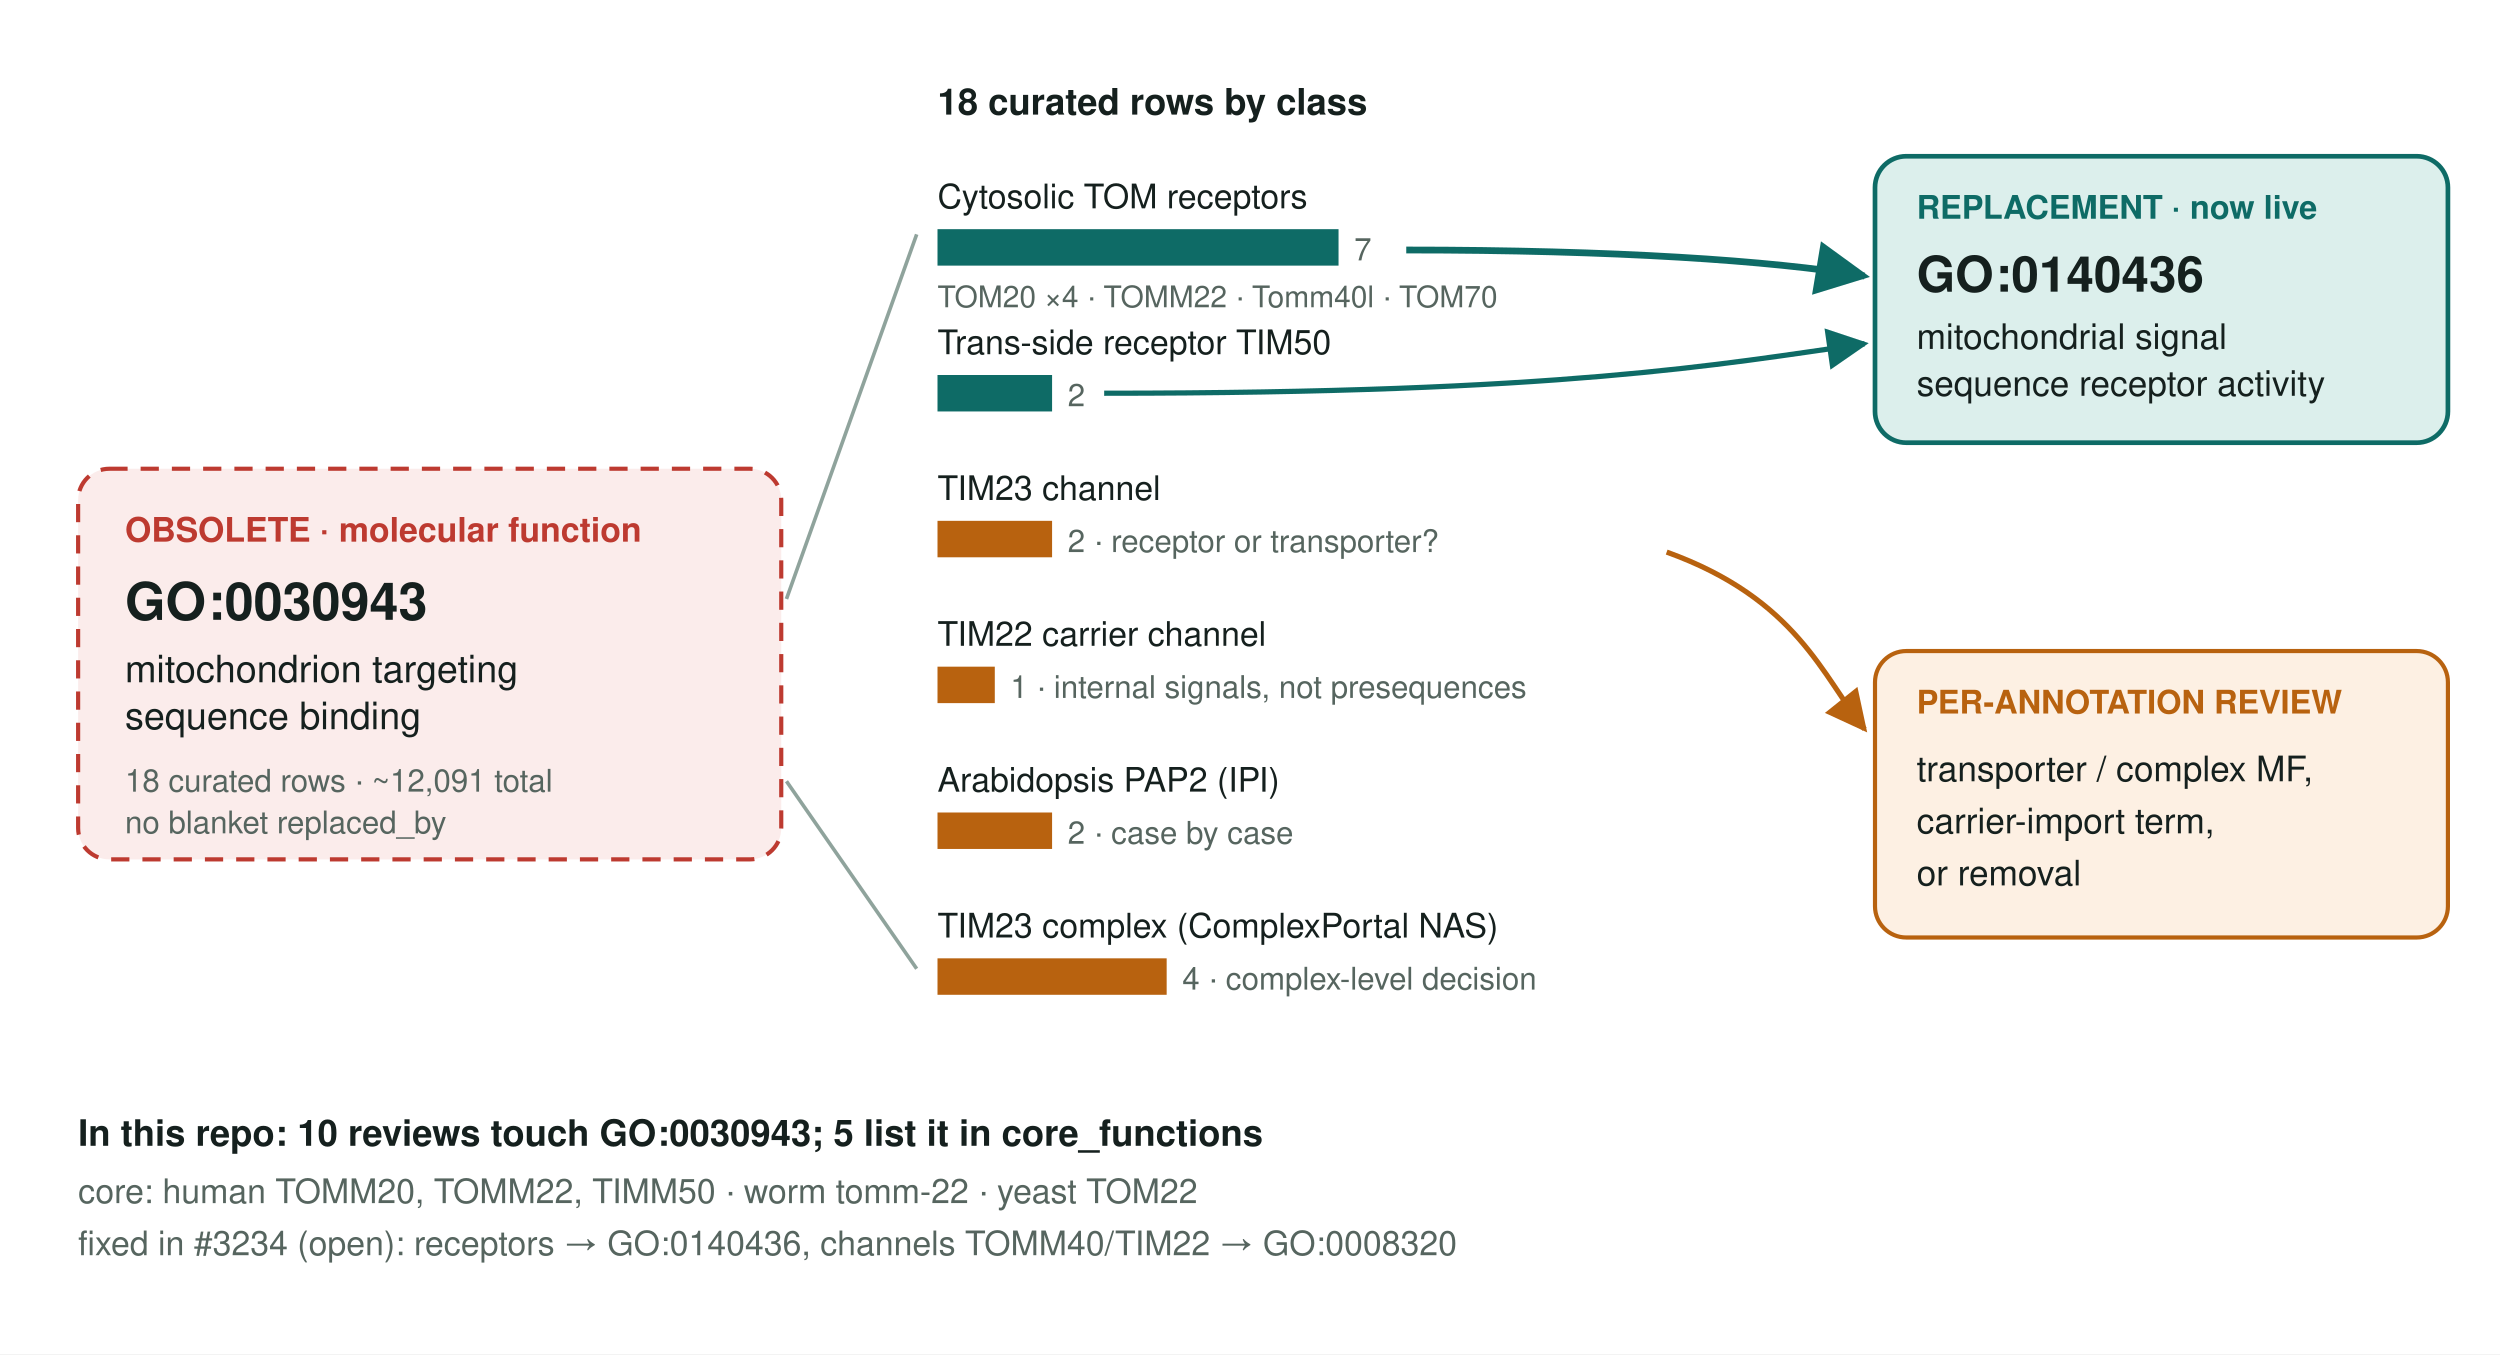
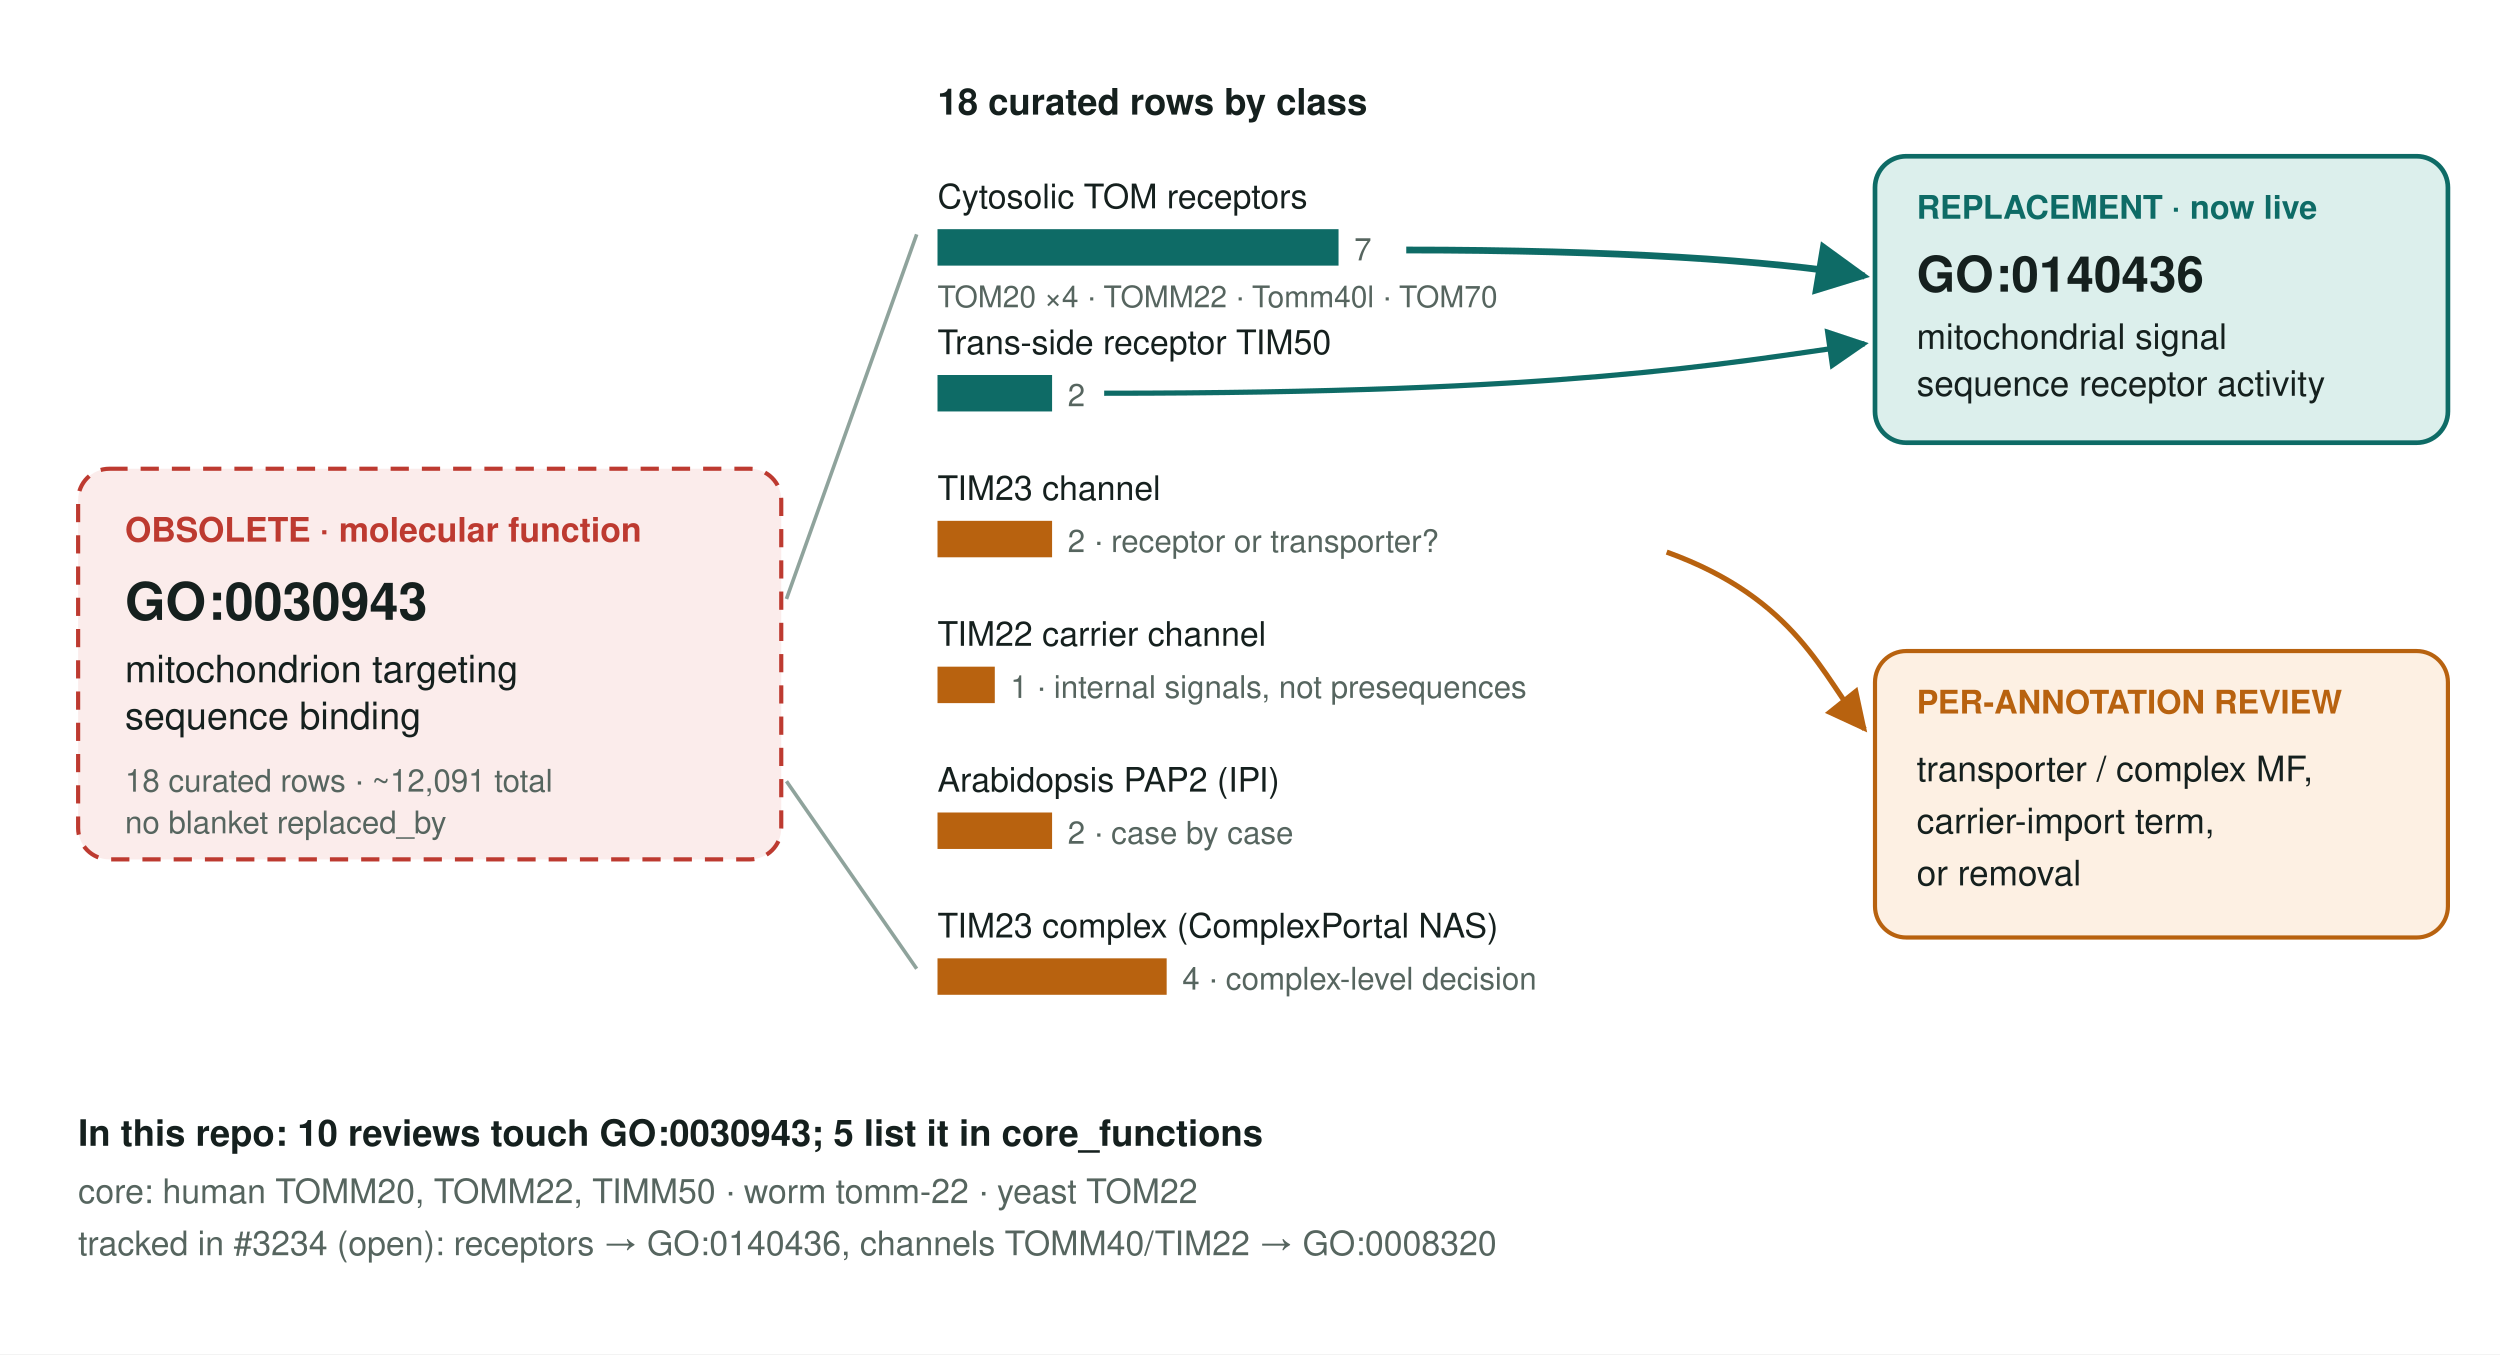
<svg xmlns="http://www.w3.org/2000/svg" viewBox="0 0 960 520" font-family="Helvetica, Arial, sans-serif">
  <defs>
    <marker id="a" viewBox="0 0 10 10" refX="9" refY="5" markerWidth="8" markerHeight="8" orient="auto">
      <path d="M0 0 L10 5 L0 10 z" fill="#0e6b66" />
    </marker>
    <marker id="o" viewBox="0 0 10 10" refX="9" refY="5" markerWidth="8" markerHeight="8" orient="auto">
      <path d="M0 0 L10 5 L0 10 z" fill="#b8620f" />
    </marker>
  </defs>
  <rect width="960" height="520" fill="#ffffff" />
  <rect x="30" y="180" width="270" height="150" rx="12" fill="#fbeceb" stroke="#bd3a30" stroke-width="1.6" stroke-dasharray="7 5" />
  <text x="48" y="208" font-size="13" font-weight="600" fill="#bd3a30">OBSOLETE · molecular function</text>
  <text x="48" y="238" font-size="20" font-weight="600" fill="#15201e">GO:0030943</text>
  <text x="48" y="262" font-size="14.5" fill="#15201e">mitochondrion targeting</text>
  <text x="48" y="280" font-size="14.5" fill="#15201e">sequence binding</text>
  <text x="48" y="304" font-size="12" fill="#56655f">18 curated rows · ~12,091 total</text>
  <text x="48" y="320" font-size="12" fill="#56655f">no blanket replaced_by</text>
  <text x="360" y="44" font-size="14" font-weight="600" fill="#15201e">18 curated rows by class</text>
  <g font-size="13" fill="#15201e">
    <text x="360" y="80">Cytosolic TOM receptors</text>
    <text x="360" y="118" font-size="11.5" fill="#56655f">TOM20 ×4 · TOMM22 · Tomm40l · TOM70</text>
    <rect x="360" y="88" width="154" height="14" fill="#0e6b66" />
    <text x="520" y="100" font-size="12" fill="#56655f">7</text>
    <text x="360" y="136">Trans-side receptor TIM50</text>
    <rect x="360" y="144" width="44" height="14" fill="#0e6b66" />
    <text x="410" y="156" font-size="12" fill="#56655f">2</text>
    <text x="360" y="192">TIM23 channel</text>
    <rect x="360" y="200" width="44" height="14" fill="#b8620f" />
    <text x="410" y="212" font-size="12" fill="#56655f">2 · receptor or transporter?</text>
    <text x="360" y="248">TIM22 carrier channel</text>
    <rect x="360" y="256" width="22" height="14" fill="#b8620f" />
    <text x="388" y="268" font-size="12" fill="#56655f">1 · internal signals, not presequences</text>
    <text x="360" y="304">Arabidopsis PAP2 (IPI)</text>
    <rect x="360" y="312" width="44" height="14" fill="#b8620f" />
    <text x="410" y="324" font-size="12" fill="#56655f">2 · case by case</text>
    <text x="360" y="360">TIM23 complex (ComplexPortal NAS)</text>
    <rect x="360" y="368" width="88" height="14" fill="#b8620f" />
    <text x="454" y="380" font-size="12" fill="#56655f">4 · complex-level decision</text>
  </g>
  <path d="M302 230 L352 90" stroke="#8fa39c" stroke-width="1.4" />
  <path d="M302 300 L352 372" stroke="#8fa39c" stroke-width="1.4" />
  <rect x="720" y="60" width="220" height="110" rx="12" fill="#dcefec" stroke="#0e6b66" stroke-width="1.8" />
  <text x="736" y="84" font-size="12.5" font-weight="600" fill="#0e6b66">REPLACEMENT · now live</text>
  <text x="736" y="112" font-size="19" font-weight="600" fill="#15201e">GO:0140436</text>
  <text x="736" y="134" font-size="13.5" fill="#15201e">mitochondrial signal</text>
  <text x="736" y="152" font-size="13.5" fill="#15201e">sequence receptor activity</text>
  <path d="M540 96 C 620 96, 680 100, 716 106" stroke="#0e6b66" stroke-width="2.6" fill="none" marker-end="url(#a)" />
  <path d="M424 151 C 600 151, 660 140, 716 132" stroke="#0e6b66" stroke-width="2" fill="none" marker-end="url(#a)" />
  <rect x="720" y="250" width="220" height="110" rx="12" fill="#fdf0e3" stroke="#b8620f" stroke-width="1.6" />
  <text x="736" y="274" font-size="12.5" font-weight="600" fill="#b8620f">PER-ANNOTATION REVIEW</text>
  <text x="736" y="300" font-size="13.5" fill="#15201e">transporter / complex MF,</text>
  <text x="736" y="320" font-size="13.5" fill="#15201e">carrier-import term,</text>
  <text x="736" y="340" font-size="13.5" fill="#15201e">or removal</text>
  <path d="M640 212 C 690 230, 700 260, 716 280" stroke="#b8620f" stroke-width="2" fill="none" marker-end="url(#o)" />
  <text x="30" y="440" font-size="14" font-weight="600" fill="#15201e">In this repo: 10 reviews touch GO:0030943; 5 list it in core_functions</text>
  <text x="30" y="462" font-size="13" fill="#56655f">core: human TOMM20, TOMM22, TIMM50 · worm tomm-22 · yeast TOM22</text>
-   <text x="30" y="482" font-size="13" fill="#56655f">fixed in #3234 (open): receptors → GO:0140436, channels TOMM40/TIM22 → GO:0008320</text>
+   <text x="30" y="482" font-size="13" fill="#56655f">tracked in #3234 (open): receptors → GO:0140436, channels TOMM40/TIM22 → GO:0008320</text>
</svg>
